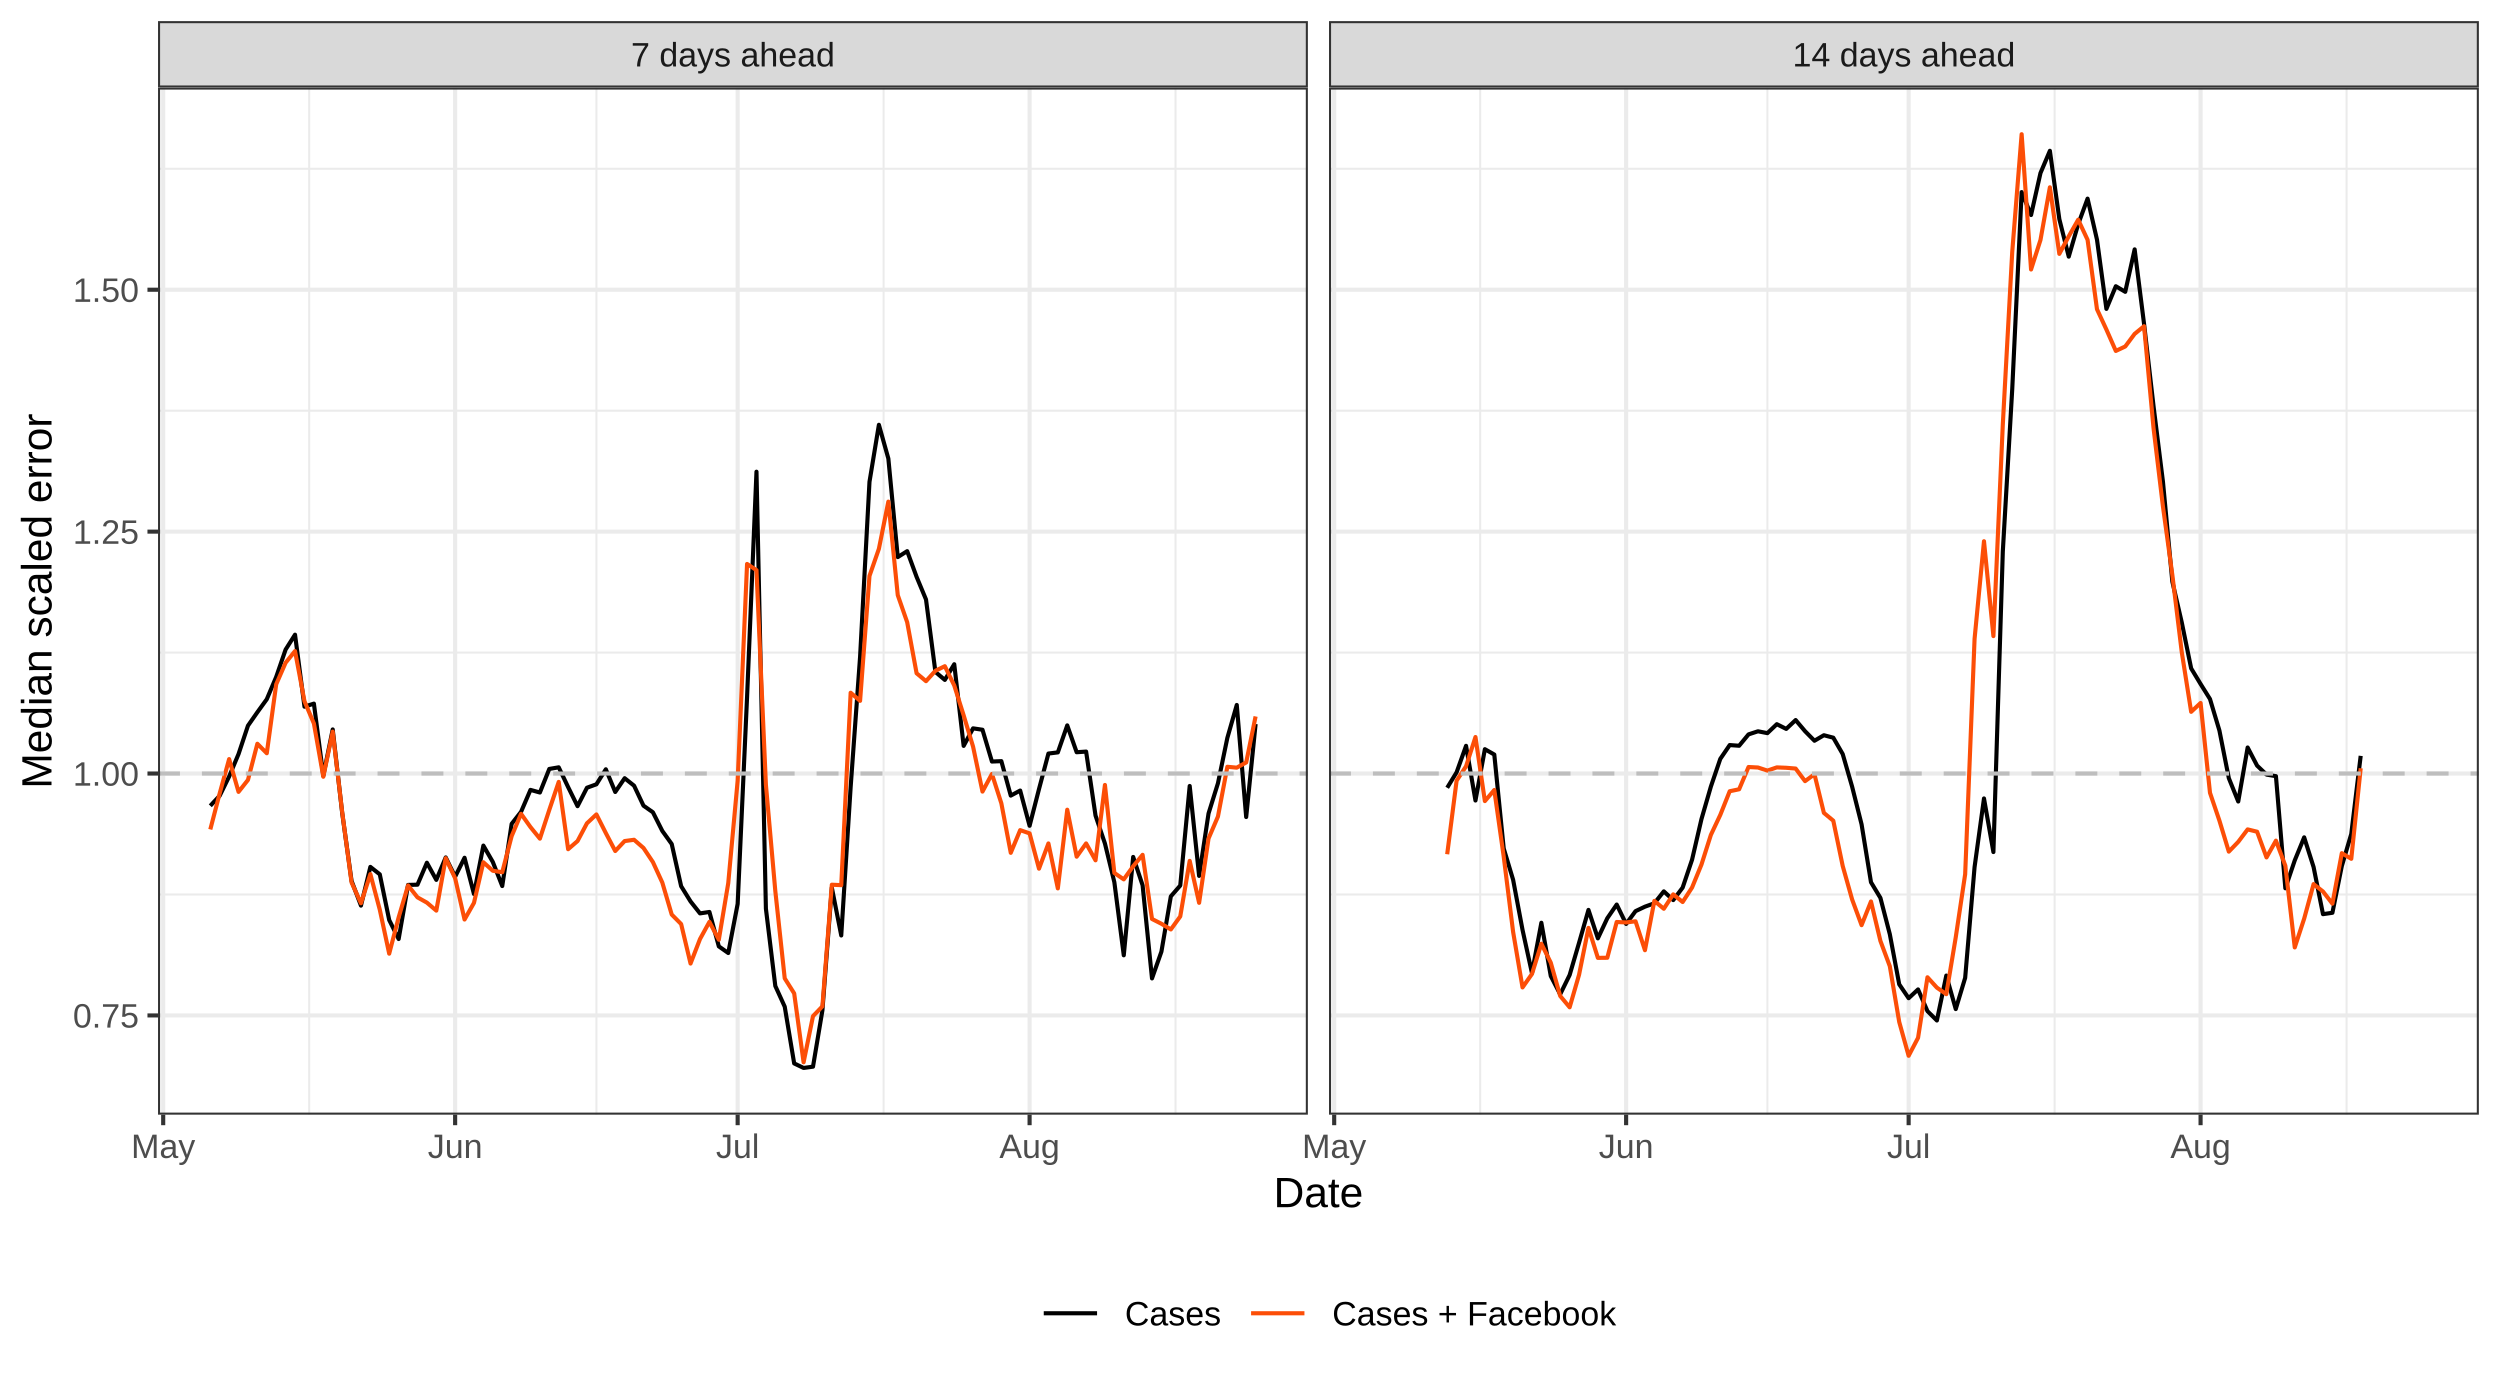
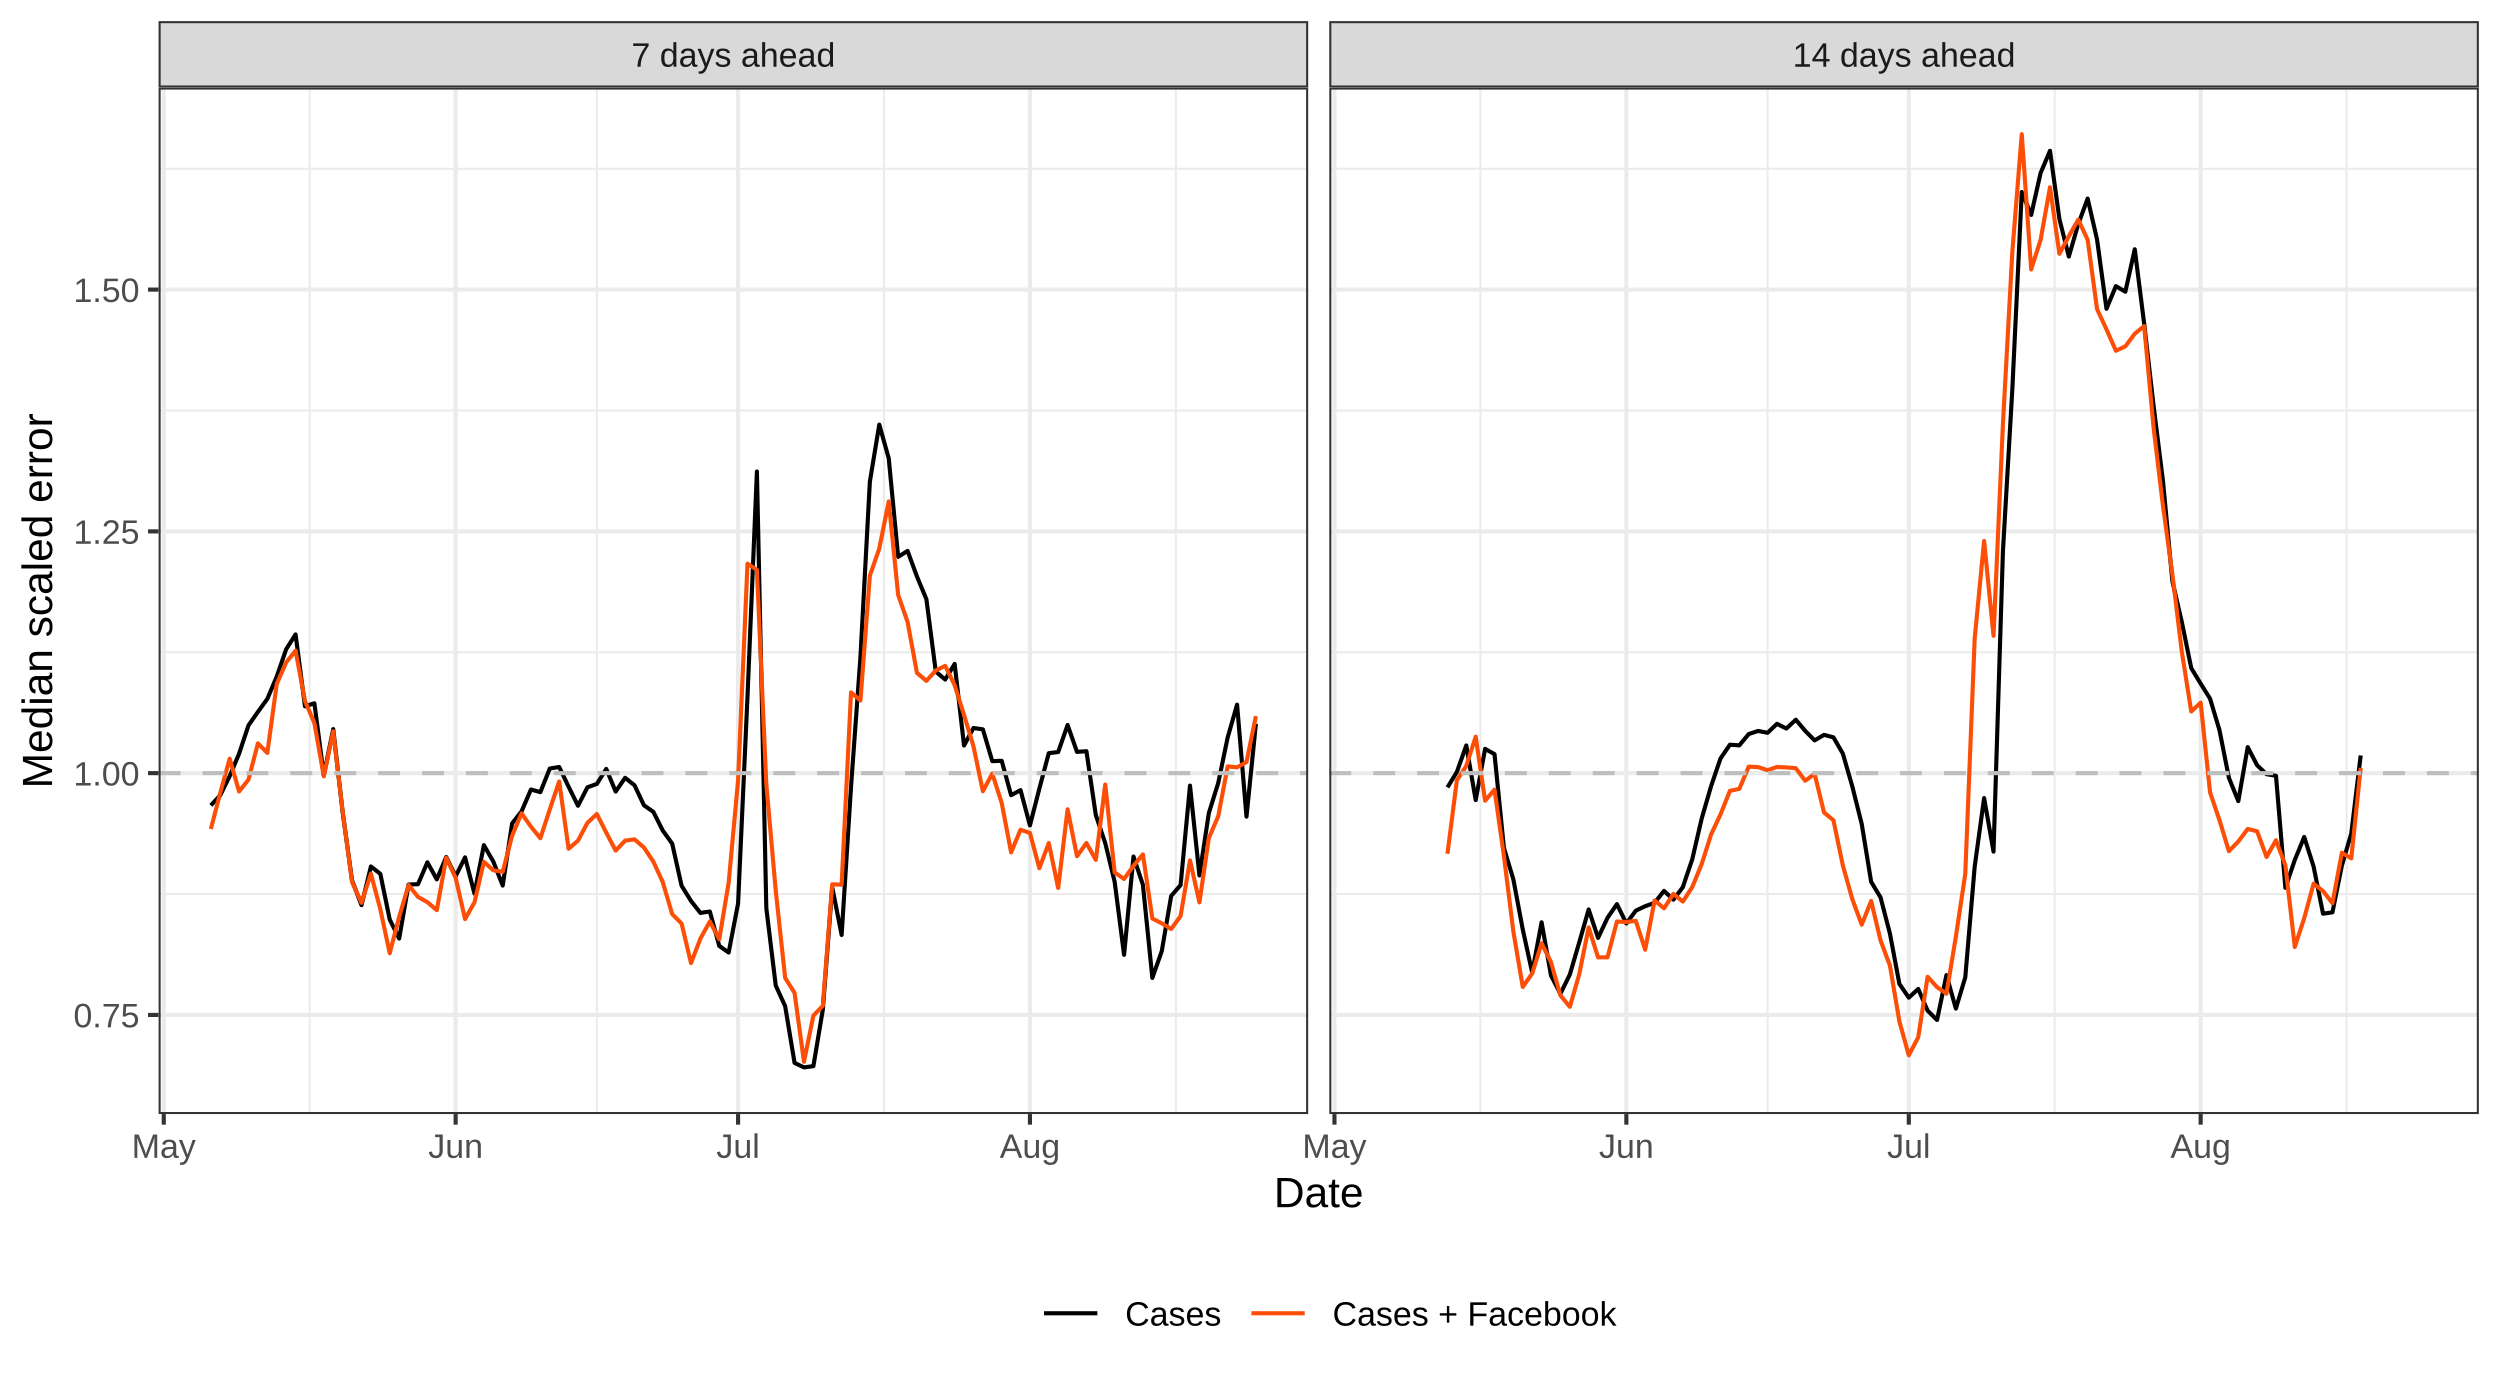
- <svg xmlns="http://www.w3.org/2000/svg" viewBox="0 0 648.00 360.00">
+ <svg xmlns="http://www.w3.org/2000/svg" class="svglite" width="648.00pt" height="360.00pt" viewBox="0 0 648.00 360.00">
  <defs>
    <style type="text/css">
-     line, polyline, polygon, path, rect, circle {
+     .svglite line, .svglite polyline, .svglite polygon, .svglite path, .svglite rect, .svglite circle {
      fill: none;
      stroke: #000000;
      stroke-linecap: round;
      stroke-linejoin: round;
      stroke-miterlimit: 10.00;
    }
+     .svglite text {
+       white-space: pre;
+     }
  </style>
  </defs>
  <rect width="100%" height="100%" style="stroke: none; fill: #FFFFFF;" />
-   <rect x="0.00" y="0.00" width="648.00" height="360.00" style="stroke-width: 1.07; stroke: #FFFFFF; fill: #FFFFFF;" />
  <defs>
-     <clipPath id="cpNDAuOTZ8MzM5LjAwfDI4OC45MnwyMi42OQ==">
-       <rect x="40.96" y="22.69" width="298.04" height="266.23" />
-     </clipPath>
-   </defs>
-   <rect x="40.96" y="22.69" width="298.04" height="266.23" style="stroke-width: 1.07; stroke: none; fill: #FFFFFF;" clip-path="url(#cpNDAuOTZ8MzM5LjAwfDI4OC45MnwyMi42OQ==)" />
-   <polyline points="40.96,231.85 339.00,231.85 " style="stroke-width: 0.53; stroke: #EBEBEB; stroke-linecap: butt;" clip-path="url(#cpNDAuOTZ8MzM5LjAwfDI4OC45MnwyMi42OQ==)" />
-   <polyline points="40.96,169.15 339.00,169.15 " style="stroke-width: 0.53; stroke: #EBEBEB; stroke-linecap: butt;" clip-path="url(#cpNDAuOTZ8MzM5LjAwfDI4OC45MnwyMi42OQ==)" />
-   <polyline points="40.96,106.45 339.00,106.45 " style="stroke-width: 0.53; stroke: #EBEBEB; stroke-linecap: butt;" clip-path="url(#cpNDAuOTZ8MzM5LjAwfDI4OC45MnwyMi42OQ==)" />
-   <polyline points="40.96,43.75 339.00,43.75 " style="stroke-width: 0.53; stroke: #EBEBEB; stroke-linecap: butt;" clip-path="url(#cpNDAuOTZ8MzM5LjAwfDI4OC45MnwyMi42OQ==)" />
-   <polyline points="80.14,288.92 80.14,22.69 " style="stroke-width: 0.53; stroke: #EBEBEB; stroke-linecap: butt;" clip-path="url(#cpNDAuOTZ8MzM5LjAwfDI4OC45MnwyMi42OQ==)" />
-   <polyline points="154.59,288.92 154.59,22.69 " style="stroke-width: 0.53; stroke: #EBEBEB; stroke-linecap: butt;" clip-path="url(#cpNDAuOTZ8MzM5LjAwfDI4OC45MnwyMi42OQ==)" />
-   <polyline points="229.03,288.92 229.03,22.69 " style="stroke-width: 0.53; stroke: #EBEBEB; stroke-linecap: butt;" clip-path="url(#cpNDAuOTZ8MzM5LjAwfDI4OC45MnwyMi42OQ==)" />
-   <polyline points="304.70,288.92 304.70,22.69 " style="stroke-width: 0.53; stroke: #EBEBEB; stroke-linecap: butt;" clip-path="url(#cpNDAuOTZ8MzM5LjAwfDI4OC45MnwyMi42OQ==)" />
-   <polyline points="40.96,263.20 339.00,263.20 " style="stroke-width: 1.07; stroke: #EBEBEB; stroke-linecap: butt;" clip-path="url(#cpNDAuOTZ8MzM5LjAwfDI4OC45MnwyMi42OQ==)" />
-   <polyline points="40.96,200.50 339.00,200.50 " style="stroke-width: 1.07; stroke: #EBEBEB; stroke-linecap: butt;" clip-path="url(#cpNDAuOTZ8MzM5LjAwfDI4OC45MnwyMi42OQ==)" />
-   <polyline points="40.96,137.80 339.00,137.80 " style="stroke-width: 1.07; stroke: #EBEBEB; stroke-linecap: butt;" clip-path="url(#cpNDAuOTZ8MzM5LjAwfDI4OC45MnwyMi42OQ==)" />
-   <polyline points="40.96,75.10 339.00,75.10 " style="stroke-width: 1.07; stroke: #EBEBEB; stroke-linecap: butt;" clip-path="url(#cpNDAuOTZ8MzM5LjAwfDI4OC45MnwyMi42OQ==)" />
-   <polyline points="42.30,288.92 42.30,22.69 " style="stroke-width: 1.07; stroke: #EBEBEB; stroke-linecap: butt;" clip-path="url(#cpNDAuOTZ8MzM5LjAwfDI4OC45MnwyMi42OQ==)" />
-   <polyline points="117.97,288.92 117.97,22.69 " style="stroke-width: 1.07; stroke: #EBEBEB; stroke-linecap: butt;" clip-path="url(#cpNDAuOTZ8MzM5LjAwfDI4OC45MnwyMi42OQ==)" />
-   <polyline points="191.20,288.92 191.20,22.69 " style="stroke-width: 1.07; stroke: #EBEBEB; stroke-linecap: butt;" clip-path="url(#cpNDAuOTZ8MzM5LjAwfDI4OC45MnwyMi42OQ==)" />
-   <polyline points="266.87,288.92 266.87,22.69 " style="stroke-width: 1.07; stroke: #EBEBEB; stroke-linecap: butt;" clip-path="url(#cpNDAuOTZ8MzM5LjAwfDI4OC45MnwyMi42OQ==)" />
-   <polyline points="54.51,208.86 56.95,206.24 59.39,201.27 61.83,195.44 64.27,188.10 66.71,184.61 69.15,181.24 71.59,175.46 74.03,168.37 76.47,164.51 78.92,183.17 81.36,182.38 83.80,201.05 86.24,189.07 88.68,210.59 91.12,228.31 93.56,234.73 96.00,224.70 98.44,226.63 100.88,238.47 103.33,243.39 105.77,229.37 108.21,229.31 110.65,223.62 113.09,228.06 115.53,222.25 117.97,227.24 120.41,222.33 122.85,231.73 125.29,219.18 127.73,223.41 130.18,229.66 132.62,213.54 135.06,210.42 137.50,204.74 139.94,205.42 142.38,199.31 144.82,198.89 147.26,204.02 149.70,208.96 152.14,204.18 154.59,203.29 157.03,199.40 159.47,205.28 161.91,201.71 164.35,203.65 166.79,208.83 169.23,210.54 171.67,215.38 174.11,218.77 176.55,229.70 178.99,233.65 181.44,236.75 183.88,236.38 186.32,245.30 188.76,247.02 191.20,234.29 193.64,180.67 196.08,122.27 198.52,235.52 200.96,255.57 203.40,260.93 205.85,275.64 208.29,276.81 210.73,276.48 213.17,261.88 215.61,230.07 218.05,242.47 220.49,203.97 222.93,170.32 225.37,124.89 227.81,110.11 230.26,118.86 232.70,144.40 235.14,142.86 237.58,149.52 240.02,155.39 242.46,174.17 244.90,176.23 247.34,172.17 249.78,193.33 252.22,188.79 254.66,189.15 257.11,197.39 259.55,197.29 261.99,206.22 264.43,204.91 266.87,214.04 269.31,204.52 271.75,195.32 274.19,195.02 276.63,188.02 279.07,194.98 281.52,194.81 283.96,211.39 286.40,218.64 288.84,228.68 291.28,247.61 293.72,222.12 296.16,229.46 298.60,253.60 301.04,246.66 303.48,232.34 305.92,229.53 308.37,203.73 310.81,227.03 313.25,210.86 315.69,203.03 318.13,191.26 320.57,182.73 323.01,211.77 325.45,187.67 " style="stroke-width: 1.07; stroke-linecap: butt;" clip-path="url(#cpNDAuOTZ8MzM5LjAwfDI4OC45MnwyMi42OQ==)" />
-   <polyline points="54.51,214.99 56.95,205.61 59.39,196.76 61.83,205.25 64.27,202.16 66.71,192.78 69.15,195.24 71.59,177.37 74.03,171.78 76.47,168.76 78.92,181.76 81.36,187.53 83.80,201.33 86.24,189.64 88.68,210.39 91.12,228.72 93.56,234.12 96.00,226.57 98.44,235.80 100.88,247.19 103.33,237.78 105.77,229.51 108.21,232.59 110.65,233.96 113.09,236.03 115.53,222.44 117.97,227.64 120.41,238.34 122.85,234.03 125.29,223.50 127.73,225.70 130.18,226.08 132.62,216.72 135.06,210.94 137.50,214.38 139.94,217.38 142.38,209.91 144.82,202.67 147.26,220.11 149.70,218.00 152.14,213.39 154.59,211.10 157.03,215.93 159.47,220.58 161.91,218.00 164.35,217.67 166.79,219.79 169.23,223.45 171.67,228.76 174.11,237.05 176.55,239.51 178.99,249.75 181.44,243.40 183.88,238.95 186.32,243.57 188.76,228.91 191.20,202.37 193.64,146.18 196.08,147.78 198.52,203.38 200.96,230.95 203.40,253.59 205.85,257.49 208.29,275.35 210.73,263.38 213.17,260.85 215.61,229.32 218.05,229.43 220.49,179.56 222.93,181.66 225.37,149.28 227.81,142.25 230.26,130.02 232.70,154.26 235.14,161.28 237.58,174.51 240.02,176.56 242.46,173.86 244.90,172.68 247.34,177.67 249.78,185.42 252.22,193.53 254.66,205.18 257.11,200.61 259.55,208.23 261.99,221.05 264.43,215.17 266.87,216.01 269.31,225.16 271.75,218.62 274.19,230.27 276.63,209.88 279.07,222.05 281.52,218.62 283.96,222.99 286.40,203.46 288.84,226.27 291.28,227.93 293.72,224.53 296.16,221.57 298.60,238.20 301.04,239.44 303.48,240.91 305.92,237.54 308.37,223.14 310.81,234.01 313.25,217.34 315.69,211.65 318.13,198.75 320.57,198.98 323.01,197.63 325.45,185.70 " style="stroke-width: 1.07; stroke: #FC4E07; stroke-linecap: butt;" clip-path="url(#cpNDAuOTZ8MzM5LjAwfDI4OC45MnwyMi42OQ==)" />
-   <line x1="40.96" y1="200.50" x2="339.00" y2="200.50" style="stroke-width: 1.07; stroke: #BEBEBE; stroke-dasharray: 5.69,5.69; stroke-linecap: butt;" clip-path="url(#cpNDAuOTZ8MzM5LjAwfDI4OC45MnwyMi42OQ==)" />
-   <rect x="40.96" y="22.69" width="298.04" height="266.23" style="stroke-width: 1.07; stroke: #333333;" clip-path="url(#cpNDAuOTZ8MzM5LjAwfDI4OC45MnwyMi42OQ==)" />
-   <defs>
-     <clipPath id="cpMC4wMHw2NDguMDB8MzYwLjAwfDAuMDA=">
+     <clipPath id="cpMC4wMHw2NDguMDB8MC4wMHwzNjAuMDA=">
      <rect x="0.00" y="0.00" width="648.00" height="360.00" />
    </clipPath>
  </defs>
+   <g clip-path="url(#cpMC4wMHw2NDguMDB8MC4wMHwzNjAuMDA=)">
+     <rect x="0.00" y="0.00" width="648.00" height="360.00" style="stroke-width: 1.07; stroke: #FFFFFF; fill: #FFFFFF;" />
+   </g>
  <defs>
-     <clipPath id="cpMzQ0LjQ4fDY0Mi41MnwyODguOTJ8MjIuNjk=">
-       <rect x="344.48" y="22.69" width="298.04" height="266.23" />
+     <clipPath id="cpNDEuMTF8MzM5LjA3fDIyLjY5fDI4OC43Nw==">
+       <rect x="41.11" y="22.69" width="297.97" height="266.08" />
    </clipPath>
  </defs>
-   <rect x="344.48" y="22.69" width="298.04" height="266.23" style="stroke-width: 1.07; stroke: none; fill: #FFFFFF;" clip-path="url(#cpMzQ0LjQ4fDY0Mi41MnwyODguOTJ8MjIuNjk=)" />
-   <polyline points="344.48,231.85 642.52,231.85 " style="stroke-width: 0.53; stroke: #EBEBEB; stroke-linecap: butt;" clip-path="url(#cpMzQ0LjQ4fDY0Mi41MnwyODguOTJ8MjIuNjk=)" />
-   <polyline points="344.48,169.15 642.52,169.15 " style="stroke-width: 0.53; stroke: #EBEBEB; stroke-linecap: butt;" clip-path="url(#cpMzQ0LjQ4fDY0Mi41MnwyODguOTJ8MjIuNjk=)" />
-   <polyline points="344.48,106.45 642.52,106.45 " style="stroke-width: 0.53; stroke: #EBEBEB; stroke-linecap: butt;" clip-path="url(#cpMzQ0LjQ4fDY0Mi41MnwyODguOTJ8MjIuNjk=)" />
-   <polyline points="344.48,43.75 642.52,43.75 " style="stroke-width: 0.53; stroke: #EBEBEB; stroke-linecap: butt;" clip-path="url(#cpMzQ0LjQ4fDY0Mi41MnwyODguOTJ8MjIuNjk=)" />
-   <polyline points="383.66,288.92 383.66,22.69 " style="stroke-width: 0.53; stroke: #EBEBEB; stroke-linecap: butt;" clip-path="url(#cpMzQ0LjQ4fDY0Mi41MnwyODguOTJ8MjIuNjk=)" />
-   <polyline points="458.11,288.92 458.11,22.69 " style="stroke-width: 0.53; stroke: #EBEBEB; stroke-linecap: butt;" clip-path="url(#cpMzQ0LjQ4fDY0Mi41MnwyODguOTJ8MjIuNjk=)" />
-   <polyline points="532.56,288.92 532.56,22.69 " style="stroke-width: 0.53; stroke: #EBEBEB; stroke-linecap: butt;" clip-path="url(#cpMzQ0LjQ4fDY0Mi41MnwyODguOTJ8MjIuNjk=)" />
-   <polyline points="608.23,288.92 608.23,22.69 " style="stroke-width: 0.53; stroke: #EBEBEB; stroke-linecap: butt;" clip-path="url(#cpMzQ0LjQ4fDY0Mi41MnwyODguOTJ8MjIuNjk=)" />
-   <polyline points="344.48,263.20 642.52,263.20 " style="stroke-width: 1.07; stroke: #EBEBEB; stroke-linecap: butt;" clip-path="url(#cpMzQ0LjQ4fDY0Mi41MnwyODguOTJ8MjIuNjk=)" />
-   <polyline points="344.48,200.50 642.52,200.50 " style="stroke-width: 1.07; stroke: #EBEBEB; stroke-linecap: butt;" clip-path="url(#cpMzQ0LjQ4fDY0Mi41MnwyODguOTJ8MjIuNjk=)" />
-   <polyline points="344.48,137.80 642.52,137.80 " style="stroke-width: 1.07; stroke: #EBEBEB; stroke-linecap: butt;" clip-path="url(#cpMzQ0LjQ4fDY0Mi41MnwyODguOTJ8MjIuNjk=)" />
-   <polyline points="344.48,75.10 642.52,75.10 " style="stroke-width: 1.07; stroke: #EBEBEB; stroke-linecap: butt;" clip-path="url(#cpMzQ0LjQ4fDY0Mi41MnwyODguOTJ8MjIuNjk=)" />
-   <polyline points="345.82,288.92 345.82,22.69 " style="stroke-width: 1.07; stroke: #EBEBEB; stroke-linecap: butt;" clip-path="url(#cpMzQ0LjQ4fDY0Mi41MnwyODguOTJ8MjIuNjk=)" />
-   <polyline points="421.49,288.92 421.49,22.69 " style="stroke-width: 1.07; stroke: #EBEBEB; stroke-linecap: butt;" clip-path="url(#cpMzQ0LjQ4fDY0Mi41MnwyODguOTJ8MjIuNjk=)" />
-   <polyline points="494.72,288.92 494.72,22.69 " style="stroke-width: 1.07; stroke: #EBEBEB; stroke-linecap: butt;" clip-path="url(#cpMzQ0LjQ4fDY0Mi41MnwyODguOTJ8MjIuNjk=)" />
-   <polyline points="570.39,288.92 570.39,22.69 " style="stroke-width: 1.07; stroke: #EBEBEB; stroke-linecap: butt;" clip-path="url(#cpMzQ0LjQ4fDY0Mi41MnwyODguOTJ8MjIuNjk=)" />
-   <polyline points="375.11,204.19 377.55,200.19 380.00,193.32 382.44,207.49 384.88,194.19 387.32,195.58 389.76,219.92 392.20,228.04 394.64,241.03 397.08,252.21 399.52,239.18 401.96,252.99 404.40,257.72 406.85,252.72 409.29,244.38 411.73,235.85 414.17,243.22 416.61,238.01 419.05,234.46 421.49,239.48 423.93,236.17 426.37,235.01 428.81,234.13 431.26,231.04 433.70,233.30 436.14,230.07 438.58,222.84 441.02,212.31 443.46,203.88 445.90,196.70 448.34,193.12 450.78,193.30 453.22,190.35 455.67,189.55 458.11,190.03 460.55,187.71 462.99,188.93 465.43,186.64 467.87,189.53 470.31,192.00 472.75,190.57 475.19,191.21 477.63,195.45 480.07,203.91 482.52,213.67 484.96,228.68 487.40,232.73 489.84,242.15 492.28,255.14 494.72,258.73 497.16,256.46 499.60,262.09 502.04,264.51 504.48,252.87 506.93,261.55 509.37,253.46 511.81,224.74 514.25,206.96 516.69,220.85 519.13,142.92 521.57,100.87 524.01,49.79 526.45,55.73 528.89,44.86 531.33,39.09 533.78,56.80 536.22,66.52 538.66,58.12 541.10,51.49 543.54,62.13 545.98,80.06 548.42,74.19 550.86,75.64 553.30,64.64 555.74,83.96 558.19,105.23 560.63,124.81 563.07,150.76 565.51,161.32 567.95,173.25 570.39,177.29 572.83,181.19 575.27,189.35 577.71,201.70 580.15,207.75 582.59,193.75 585.04,198.45 587.48,200.78 589.92,201.18 592.36,230.24 594.80,223.01 597.24,217.04 599.68,224.74 602.12,236.95 604.56,236.59 607.00,224.48 609.45,216.15 611.89,195.92 " style="stroke-width: 1.07; stroke-linecap: butt;" clip-path="url(#cpMzQ0LjQ4fDY0Mi41MnwyODguOTJ8MjIuNjk=)" />
-   <polyline points="375.11,221.42 377.55,202.36 380.00,198.62 382.44,191.04 384.88,207.64 387.32,204.77 389.76,222.02 392.20,241.56 394.64,255.94 397.08,252.46 399.52,244.61 401.96,249.53 404.40,258.15 406.85,261.09 409.29,252.66 411.73,240.51 414.17,248.28 416.61,248.25 419.05,238.98 421.49,239.10 423.93,238.80 426.37,246.29 428.81,233.51 431.26,235.55 433.70,231.82 436.14,233.80 438.58,230.05 441.02,224.09 443.46,216.40 445.90,211.22 448.34,205.09 450.78,204.58 453.22,198.81 455.67,198.94 458.11,199.74 460.55,198.91 462.99,199.01 465.43,199.21 467.87,202.47 470.31,200.69 472.75,210.70 475.19,212.73 477.63,224.46 480.07,233.14 482.52,239.80 484.96,233.66 487.40,243.88 489.84,250.45 492.28,264.90 494.72,273.66 497.16,269.00 499.60,253.31 502.04,255.99 504.48,257.69 506.93,242.94 509.37,226.60 511.81,165.58 514.25,140.29 516.69,164.87 519.13,109.97 521.57,65.30 524.01,34.79 526.45,69.85 528.89,62.20 531.33,48.55 533.78,65.80 536.22,61.26 538.66,56.95 541.10,62.16 543.54,80.16 545.98,85.42 548.42,90.96 550.86,89.81 553.30,86.54 555.74,84.55 558.19,110.91 560.63,131.25 563.07,149.03 565.51,169.01 567.95,184.50 570.39,182.22 572.83,205.50 575.27,212.70 577.71,220.74 580.15,218.21 582.59,214.98 585.04,215.58 587.48,222.24 589.92,217.90 592.36,224.39 594.80,245.57 597.24,238.11 599.68,229.16 602.12,231.08 604.56,234.23 607.00,221.14 609.45,222.60 611.89,199.13 " style="stroke-width: 1.07; stroke: #FC4E07; stroke-linecap: butt;" clip-path="url(#cpMzQ0LjQ4fDY0Mi41MnwyODguOTJ8MjIuNjk=)" />
-   <line x1="344.48" y1="200.50" x2="642.52" y2="200.50" style="stroke-width: 1.07; stroke: #BEBEBE; stroke-dasharray: 5.69,5.69; stroke-linecap: butt;" clip-path="url(#cpMzQ0LjQ4fDY0Mi41MnwyODguOTJ8MjIuNjk=)" />
-   <rect x="344.48" y="22.69" width="298.04" height="266.23" style="stroke-width: 1.07; stroke: #333333;" clip-path="url(#cpMzQ0LjQ4fDY0Mi41MnwyODguOTJ8MjIuNjk=)" />
+   <g clip-path="url(#cpNDEuMTF8MzM5LjA3fDIyLjY5fDI4OC43Nw==)">
+     <rect x="41.11" y="22.69" width="297.97" height="266.08" style="stroke-width: 1.07; stroke: none; fill: #FFFFFF;" />
+     <polyline points="41.11,231.74 339.07,231.74 " style="stroke-width: 0.53; stroke: #EBEBEB; stroke-linecap: butt;" />
+     <polyline points="41.11,169.07 339.07,169.07 " style="stroke-width: 0.53; stroke: #EBEBEB; stroke-linecap: butt;" />
+     <polyline points="41.11,106.40 339.07,106.40 " style="stroke-width: 0.53; stroke: #EBEBEB; stroke-linecap: butt;" />
+     <polyline points="41.11,43.74 339.07,43.74 " style="stroke-width: 0.53; stroke: #EBEBEB; stroke-linecap: butt;" />
+     <polyline points="80.27,288.77 80.27,22.69 " style="stroke-width: 0.53; stroke: #EBEBEB; stroke-linecap: butt;" />
+     <polyline points="154.70,288.77 154.70,22.69 " style="stroke-width: 0.53; stroke: #EBEBEB; stroke-linecap: butt;" />
+     <polyline points="229.14,288.77 229.14,22.69 " style="stroke-width: 0.53; stroke: #EBEBEB; stroke-linecap: butt;" />
+     <polyline points="304.79,288.77 304.79,22.69 " style="stroke-width: 0.53; stroke: #EBEBEB; stroke-linecap: butt;" />
+     <polyline points="41.11,263.07 339.07,263.07 " style="stroke-width: 1.07; stroke: #EBEBEB; stroke-linecap: butt;" />
+     <polyline points="41.11,200.40 339.07,200.40 " style="stroke-width: 1.07; stroke: #EBEBEB; stroke-linecap: butt;" />
+     <polyline points="41.11,137.74 339.07,137.74 " style="stroke-width: 1.07; stroke: #EBEBEB; stroke-linecap: butt;" />
+     <polyline points="41.11,75.07 339.07,75.07 " style="stroke-width: 1.07; stroke: #EBEBEB; stroke-linecap: butt;" />
+     <polyline points="42.45,288.77 42.45,22.69 " style="stroke-width: 1.07; stroke: #EBEBEB; stroke-linecap: butt;" />
+     <polyline points="118.10,288.77 118.10,22.69 " style="stroke-width: 1.07; stroke: #EBEBEB; stroke-linecap: butt;" />
+     <polyline points="191.31,288.77 191.31,22.69 " style="stroke-width: 1.07; stroke: #EBEBEB; stroke-linecap: butt;" />
+     <polyline points="266.96,288.77 266.96,22.69 " style="stroke-width: 1.07; stroke: #EBEBEB; stroke-linecap: butt;" />
+     <polyline points="54.65,208.75 57.09,206.14 59.53,201.18 61.97,195.35 64.41,188.01 66.85,184.52 69.29,181.15 71.73,175.37 74.17,168.29 76.61,164.44 79.05,183.08 81.49,182.29 83.93,200.95 86.37,188.98 88.81,210.48 91.25,228.20 93.70,234.62 96.14,224.59 98.58,226.51 101.02,238.35 103.46,243.27 105.90,229.26 108.34,229.19 110.78,223.51 113.22,227.94 115.66,222.14 118.10,227.13 120.54,222.22 122.98,231.61 125.42,219.07 127.86,223.30 130.30,229.54 132.74,213.43 135.18,210.32 137.62,204.64 140.06,205.32 142.50,199.21 144.94,198.80 147.38,203.92 149.82,208.85 152.26,204.08 154.70,203.19 157.14,199.31 159.58,205.18 162.03,201.61 164.47,203.55 166.91,208.73 169.35,210.44 171.79,215.28 174.23,218.67 176.67,229.59 179.11,233.53 181.55,236.63 183.99,236.26 186.43,245.18 188.87,246.90 191.31,234.18 193.75,180.59 196.19,122.22 198.63,235.40 201.07,255.44 203.51,260.80 205.95,275.50 208.39,276.67 210.83,276.34 213.27,261.75 215.71,229.96 218.15,242.34 220.59,203.87 223.03,170.24 225.47,124.84 227.91,110.06 230.36,118.80 232.80,144.33 235.24,142.80 237.68,149.45 240.12,155.31 242.56,174.09 245.00,176.14 247.44,172.09 249.88,193.24 252.32,188.70 254.76,189.05 257.20,197.29 259.64,197.20 262.08,206.12 264.52,204.80 266.96,213.94 269.40,204.42 271.84,195.23 274.28,194.92 276.72,187.92 279.16,194.89 281.60,194.71 284.04,211.29 286.48,218.54 288.92,228.57 291.36,247.49 293.80,222.01 296.24,229.34 298.69,253.47 301.13,246.54 303.57,232.22 306.01,229.41 308.45,203.63 310.89,226.92 313.33,210.75 315.77,202.93 318.21,191.16 320.65,182.64 323.09,211.67 325.53,187.58 " style="stroke-width: 1.07; stroke-linecap: butt;" />
+     <polyline points="54.65,214.88 57.09,205.51 59.53,196.66 61.97,205.15 64.41,202.07 66.85,192.68 69.29,195.15 71.73,177.29 74.17,171.70 76.61,168.67 79.05,181.68 81.49,187.43 83.93,201.23 86.37,189.55 88.81,210.29 91.25,228.61 93.70,234.01 96.14,226.46 98.58,235.68 101.02,247.07 103.46,237.67 105.90,229.40 108.34,232.48 110.78,233.85 113.22,235.91 115.66,222.33 118.10,227.52 120.54,238.22 122.98,233.91 125.42,223.39 127.86,225.59 130.30,225.97 132.74,216.61 135.18,210.83 137.62,214.27 140.06,217.27 142.50,209.81 144.94,202.57 147.38,220.00 149.82,217.89 152.26,213.28 154.70,210.99 157.14,215.82 159.58,220.47 162.03,217.89 164.47,217.56 166.91,219.68 169.35,223.34 171.79,228.65 174.23,236.93 176.67,239.39 179.11,249.63 181.55,243.28 183.99,238.84 186.43,243.45 188.87,228.80 191.31,202.27 193.75,146.11 196.19,147.71 198.63,203.28 201.07,230.83 203.51,253.46 205.95,257.36 208.39,275.22 210.83,263.25 213.27,260.72 215.71,229.21 218.15,229.31 220.59,179.47 223.03,181.57 225.47,149.21 227.91,142.18 230.36,129.97 232.80,154.19 235.24,161.20 237.68,174.43 240.12,176.48 242.56,173.78 245.00,172.59 247.44,177.58 249.88,185.33 252.32,193.43 254.76,205.08 257.20,200.52 259.64,208.12 262.08,220.94 264.52,215.07 266.96,215.90 269.40,225.05 271.84,218.51 274.28,230.16 276.72,209.78 279.16,221.94 281.60,218.51 284.04,222.88 286.48,203.36 288.92,226.15 291.36,227.82 293.80,224.42 296.24,221.46 298.69,238.08 301.13,239.32 303.57,240.79 306.01,237.42 308.45,223.03 310.89,233.90 313.33,217.23 315.77,211.55 318.21,198.65 320.65,198.89 323.09,197.53 325.53,185.61 " style="stroke-width: 1.07; stroke: #FC4E07; stroke-linecap: butt;" />
+     <line x1="41.11" y1="200.40" x2="339.07" y2="200.40" style="stroke-width: 1.07; stroke: #BEBEBE; stroke-dasharray: 5.69,5.69; stroke-linecap: butt;" />
+     <rect x="41.11" y="22.69" width="297.97" height="266.08" style="stroke-width: 1.07; stroke: #333333;" />
+   </g>
+   <g clip-path="url(#cpMC4wMHw2NDguMDB8MC4wMHwzNjAuMDA=)">
+ </g>
  <defs>
-     <clipPath id="cpMC4wMHw2NDguMDB8MzYwLjAwfDAuMDA=">
-       <rect x="0.00" y="0.00" width="648.00" height="360.00" />
+     <clipPath id="cpMzQ0LjU1fDY0Mi41MnwyMi42OXwyODguNzc=">
+       <rect x="344.55" y="22.69" width="297.97" height="266.08" />
    </clipPath>
  </defs>
+   <g clip-path="url(#cpMzQ0LjU1fDY0Mi41MnwyMi42OXwyODguNzc=)">
+     <rect x="344.55" y="22.69" width="297.97" height="266.08" style="stroke-width: 1.07; stroke: none; fill: #FFFFFF;" />
+     <polyline points="344.55,231.74 642.52,231.74 " style="stroke-width: 0.53; stroke: #EBEBEB; stroke-linecap: butt;" />
+     <polyline points="344.55,169.07 642.52,169.07 " style="stroke-width: 0.53; stroke: #EBEBEB; stroke-linecap: butt;" />
+     <polyline points="344.55,106.40 642.52,106.40 " style="stroke-width: 0.53; stroke: #EBEBEB; stroke-linecap: butt;" />
+     <polyline points="344.55,43.74 642.52,43.74 " style="stroke-width: 0.53; stroke: #EBEBEB; stroke-linecap: butt;" />
+     <polyline points="383.72,288.77 383.72,22.69 " style="stroke-width: 0.53; stroke: #EBEBEB; stroke-linecap: butt;" />
+     <polyline points="458.15,288.77 458.15,22.69 " style="stroke-width: 0.53; stroke: #EBEBEB; stroke-linecap: butt;" />
+     <polyline points="532.58,288.77 532.58,22.69 " style="stroke-width: 0.53; stroke: #EBEBEB; stroke-linecap: butt;" />
+     <polyline points="608.23,288.77 608.23,22.69 " style="stroke-width: 0.53; stroke: #EBEBEB; stroke-linecap: butt;" />
+     <polyline points="344.55,263.07 642.52,263.07 " style="stroke-width: 1.07; stroke: #EBEBEB; stroke-linecap: butt;" />
+     <polyline points="344.55,200.40 642.52,200.40 " style="stroke-width: 1.07; stroke: #EBEBEB; stroke-linecap: butt;" />
+     <polyline points="344.55,137.74 642.52,137.74 " style="stroke-width: 1.07; stroke: #EBEBEB; stroke-linecap: butt;" />
+     <polyline points="344.55,75.07 642.52,75.07 " style="stroke-width: 1.07; stroke: #EBEBEB; stroke-linecap: butt;" />
+     <polyline points="345.89,288.77 345.89,22.69 " style="stroke-width: 1.07; stroke: #EBEBEB; stroke-linecap: butt;" />
+     <polyline points="421.55,288.77 421.55,22.69 " style="stroke-width: 1.07; stroke: #EBEBEB; stroke-linecap: butt;" />
+     <polyline points="494.76,288.77 494.76,22.69 " style="stroke-width: 1.07; stroke: #EBEBEB; stroke-linecap: butt;" />
+     <polyline points="570.41,288.77 570.41,22.69 " style="stroke-width: 1.07; stroke: #EBEBEB; stroke-linecap: butt;" />
+     <polyline points="375.18,204.09 377.62,200.09 380.06,193.22 382.50,207.39 384.94,194.10 387.38,195.48 389.82,219.81 392.26,227.93 394.70,240.91 397.14,252.09 399.58,239.06 402.02,252.86 404.46,257.59 406.90,252.59 409.34,244.26 411.78,235.73 414.22,243.10 416.67,237.89 419.11,234.35 421.55,239.36 423.99,236.05 426.43,234.89 428.87,234.01 431.31,230.92 433.75,233.18 436.19,229.95 438.63,222.73 441.07,212.20 443.51,203.78 445.95,196.60 448.39,193.03 450.83,193.20 453.27,190.26 455.71,189.46 458.15,189.94 460.59,187.62 463.03,188.84 465.47,186.55 467.91,189.44 470.35,191.91 472.79,190.47 475.23,191.12 477.67,195.35 480.11,203.81 482.56,213.57 485.00,228.56 487.44,232.61 489.88,242.03 492.32,255.02 494.76,258.59 497.20,256.33 499.64,261.96 502.08,264.38 504.52,252.75 506.96,261.42 509.40,253.33 511.84,224.63 514.28,206.86 516.72,220.74 519.16,142.86 521.60,100.83 524.04,49.77 526.48,55.71 528.92,44.85 531.36,39.08 533.80,56.78 536.24,66.50 538.68,58.10 541.12,51.47 543.56,62.11 546.00,80.03 548.44,74.16 550.89,75.61 553.33,64.61 555.77,83.93 558.21,105.18 560.65,124.75 563.09,150.69 565.53,161.24 567.97,173.17 570.41,177.20 572.85,181.10 575.29,189.26 577.73,201.60 580.17,207.65 582.61,193.65 585.05,198.35 587.49,200.68 589.93,201.08 592.37,230.12 594.81,222.90 597.25,216.94 599.69,224.63 602.13,236.83 604.57,236.47 607.01,224.37 609.45,216.04 611.89,195.82 " style="stroke-width: 1.07; stroke-linecap: butt;" />
+     <polyline points="375.18,221.31 377.62,202.26 380.06,198.52 382.50,190.95 384.94,207.54 387.38,204.67 389.82,221.91 392.26,241.44 394.70,255.81 397.14,252.33 399.58,244.49 402.02,249.40 404.46,258.02 406.90,260.96 409.34,252.53 411.78,240.39 414.22,248.16 416.67,248.13 419.11,238.86 421.55,238.98 423.99,238.68 426.43,246.17 428.87,233.39 431.31,235.43 433.75,231.71 436.19,233.68 438.63,229.94 441.07,223.98 443.51,216.30 445.95,211.11 448.39,204.99 450.83,204.48 453.27,198.71 455.71,198.84 458.15,199.64 460.59,198.81 463.03,198.91 465.47,199.12 467.91,202.37 470.35,200.59 472.79,210.60 475.23,212.62 477.67,224.35 480.11,233.02 482.56,239.68 485.00,233.54 487.44,243.76 489.88,250.33 492.32,264.76 494.76,273.52 497.20,268.86 499.64,253.18 502.08,255.86 504.52,257.56 506.96,242.82 509.40,226.49 511.84,165.50 514.28,140.22 516.72,164.79 519.16,109.92 521.60,65.28 524.04,34.78 526.48,69.83 528.92,62.18 531.36,48.54 533.80,65.78 536.24,61.24 538.68,56.93 541.12,62.13 543.56,80.12 546.00,85.38 548.44,90.92 550.89,89.77 553.33,86.50 555.77,84.52 558.21,110.86 560.65,131.20 563.09,148.96 565.53,168.93 567.97,184.41 570.41,182.13 572.85,205.40 575.29,212.59 577.73,220.63 580.17,218.11 582.61,214.87 585.05,215.47 587.49,222.13 589.93,217.79 592.37,224.28 594.81,245.45 597.25,237.99 599.69,229.05 602.13,230.96 604.57,234.11 607.01,221.03 609.45,222.49 611.89,199.03 " style="stroke-width: 1.07; stroke: #FC4E07; stroke-linecap: butt;" />
+     <line x1="344.55" y1="200.40" x2="642.52" y2="200.40" style="stroke-width: 1.07; stroke: #BEBEBE; stroke-dasharray: 5.69,5.69; stroke-linecap: butt;" />
+     <rect x="344.55" y="22.69" width="297.97" height="266.08" style="stroke-width: 1.07; stroke: #333333;" />
+   </g>
+   <g clip-path="url(#cpMC4wMHw2NDguMDB8MC4wMHwzNjAuMDA=)">
+ </g>
  <defs>
-     <clipPath id="cpNDAuOTZ8MzM5LjAwfDIyLjY5fDUuNDg=">
-       <rect x="40.96" y="5.48" width="298.04" height="17.21" />
+     <clipPath id="cpNDEuMTF8MzM5LjA3fDUuNDh8MjIuNjk=">
+       <rect x="41.11" y="5.48" width="297.97" height="17.21" />
    </clipPath>
  </defs>
-   <rect x="40.96" y="5.48" width="298.04" height="17.21" style="stroke-width: 1.07; stroke: #333333; fill: #D9D9D9;" clip-path="url(#cpNDAuOTZ8MzM5LjAwfDIyLjY5fDUuNDg=)" />
-   <g clip-path="url(#cpNDAuOTZ8MzM5LjAwfDIyLjY5fDUuNDg=)">
-     <text x="163.56" y="17.23" style="font-size: 8.80px; fill: #1A1A1A; font-family: Arial;" textLength="52.84px" lengthAdjust="spacingAndGlyphs">7 days ahead</text>
+   <g clip-path="url(#cpNDEuMTF8MzM5LjA3fDUuNDh8MjIuNjk=)">
+     <rect x="41.11" y="5.48" width="297.97" height="17.21" style="stroke-width: 1.07; stroke: #333333; fill: #D9D9D9;" />
+     <text x="190.09" y="17.29" text-anchor="middle" style="font-size: 8.80px;fill: #1A1A1A; font-family: &quot;Arial&quot;;" textLength="59.31px" lengthAdjust="spacingAndGlyphs">7 days ahead</text>
  </g>
+   <g clip-path="url(#cpMC4wMHw2NDguMDB8MC4wMHwzNjAuMDA=)">
+ </g>
  <defs>
-     <clipPath id="cpMC4wMHw2NDguMDB8MzYwLjAwfDAuMDA=">
-       <rect x="0.00" y="0.00" width="648.00" height="360.00" />
+     <clipPath id="cpMzQ0LjU1fDY0Mi41Mnw1LjQ4fDIyLjY5">
+       <rect x="344.55" y="5.48" width="297.97" height="17.21" />
    </clipPath>
  </defs>
-   <defs>
-     <clipPath id="cpMzQ0LjQ4fDY0Mi41MnwyMi42OXw1LjQ4">
-       <rect x="344.48" y="5.48" width="298.04" height="17.21" />
-     </clipPath>
-   </defs>
-   <rect x="344.48" y="5.48" width="298.04" height="17.21" style="stroke-width: 1.07; stroke: #333333; fill: #D9D9D9;" clip-path="url(#cpMzQ0LjQ4fDY0Mi41MnwyMi42OXw1LjQ4)" />
-   <g clip-path="url(#cpMzQ0LjQ4fDY0Mi41MnwyMi42OXw1LjQ4)">
-     <text x="464.63" y="17.23" style="font-size: 8.80px; fill: #1A1A1A; font-family: Arial;" textLength="57.74px" lengthAdjust="spacingAndGlyphs">14 days ahead</text>
+   <g clip-path="url(#cpMzQ0LjU1fDY0Mi41Mnw1LjQ4fDIyLjY5)">
+     <rect x="344.55" y="5.48" width="297.97" height="17.21" style="stroke-width: 1.07; stroke: #333333; fill: #D9D9D9;" />
+     <text x="493.54" y="17.29" text-anchor="middle" style="font-size: 8.80px;fill: #1A1A1A; font-family: &quot;Arial&quot;;" textLength="64.91px" lengthAdjust="spacingAndGlyphs">14 days ahead</text>
  </g>
-   <defs>
-     <clipPath id="cpMC4wMHw2NDguMDB8MzYwLjAwfDAuMDA=">
-       <rect x="0.00" y="0.00" width="648.00" height="360.00" />
-     </clipPath>
-   </defs>
-   <polyline points="42.30,291.66 42.30,288.92 " style="stroke-width: 1.07; stroke: #333333; stroke-linecap: butt;" clip-path="url(#cpMC4wMHw2NDguMDB8MzYwLjAwfDAuMDA=)" />
-   <polyline points="117.97,291.66 117.97,288.92 " style="stroke-width: 1.07; stroke: #333333; stroke-linecap: butt;" clip-path="url(#cpMC4wMHw2NDguMDB8MzYwLjAwfDAuMDA=)" />
-   <polyline points="191.20,291.66 191.20,288.92 " style="stroke-width: 1.07; stroke: #333333; stroke-linecap: butt;" clip-path="url(#cpMC4wMHw2NDguMDB8MzYwLjAwfDAuMDA=)" />
-   <polyline points="266.87,291.66 266.87,288.92 " style="stroke-width: 1.07; stroke: #333333; stroke-linecap: butt;" clip-path="url(#cpMC4wMHw2NDguMDB8MzYwLjAwfDAuMDA=)" />
-   <g clip-path="url(#cpMC4wMHw2NDguMDB8MzYwLjAwfDAuMDA=)">
-     <text x="33.99" y="300.15" style="font-size: 8.80px; fill: #4D4D4D; font-family: Arial;" textLength="16.62px" lengthAdjust="spacingAndGlyphs">May</text>
-   </g>
-   <g clip-path="url(#cpMC4wMHw2NDguMDB8MzYwLjAwfDAuMDA=)">
-     <text x="110.88" y="300.15" style="font-size: 8.80px; fill: #4D4D4D; font-family: Arial;" textLength="14.19px" lengthAdjust="spacingAndGlyphs">Jun</text>
-   </g>
-   <g clip-path="url(#cpMC4wMHw2NDguMDB8MzYwLjAwfDAuMDA=)">
-     <text x="185.58" y="300.15" style="font-size: 8.80px; fill: #4D4D4D; font-family: Arial;" textLength="11.25px" lengthAdjust="spacingAndGlyphs">Jul</text>
-   </g>
-   <g clip-path="url(#cpMC4wMHw2NDguMDB8MzYwLjAwfDAuMDA=)">
-     <text x="259.04" y="300.15" style="font-size: 8.80px; fill: #4D4D4D; font-family: Arial;" textLength="15.66px" lengthAdjust="spacingAndGlyphs">Aug</text>
-   </g>
-   <polyline points="345.82,291.66 345.82,288.92 " style="stroke-width: 1.07; stroke: #333333; stroke-linecap: butt;" clip-path="url(#cpMC4wMHw2NDguMDB8MzYwLjAwfDAuMDA=)" />
-   <polyline points="421.49,291.66 421.49,288.92 " style="stroke-width: 1.07; stroke: #333333; stroke-linecap: butt;" clip-path="url(#cpMC4wMHw2NDguMDB8MzYwLjAwfDAuMDA=)" />
-   <polyline points="494.72,291.66 494.72,288.92 " style="stroke-width: 1.07; stroke: #333333; stroke-linecap: butt;" clip-path="url(#cpMC4wMHw2NDguMDB8MzYwLjAwfDAuMDA=)" />
-   <polyline points="570.39,291.66 570.39,288.92 " style="stroke-width: 1.07; stroke: #333333; stroke-linecap: butt;" clip-path="url(#cpMC4wMHw2NDguMDB8MzYwLjAwfDAuMDA=)" />
-   <g clip-path="url(#cpMC4wMHw2NDguMDB8MzYwLjAwfDAuMDA=)">
-     <text x="337.51" y="300.15" style="font-size: 8.80px; fill: #4D4D4D; font-family: Arial;" textLength="16.62px" lengthAdjust="spacingAndGlyphs">May</text>
-   </g>
-   <g clip-path="url(#cpMC4wMHw2NDguMDB8MzYwLjAwfDAuMDA=)">
-     <text x="414.40" y="300.15" style="font-size: 8.80px; fill: #4D4D4D; font-family: Arial;" textLength="14.19px" lengthAdjust="spacingAndGlyphs">Jun</text>
-   </g>
-   <g clip-path="url(#cpMC4wMHw2NDguMDB8MzYwLjAwfDAuMDA=)">
-     <text x="489.10" y="300.15" style="font-size: 8.80px; fill: #4D4D4D; font-family: Arial;" textLength="11.25px" lengthAdjust="spacingAndGlyphs">Jul</text>
-   </g>
-   <g clip-path="url(#cpMC4wMHw2NDguMDB8MzYwLjAwfDAuMDA=)">
-     <text x="562.56" y="300.15" style="font-size: 8.80px; fill: #4D4D4D; font-family: Arial;" textLength="15.66px" lengthAdjust="spacingAndGlyphs">Aug</text>
-   </g>
-   <g clip-path="url(#cpMC4wMHw2NDguMDB8MzYwLjAwfDAuMDA=)">
-     <text x="18.90" y="266.35" style="font-size: 8.80px; fill: #4D4D4D; font-family: Arial;" textLength="17.13px" lengthAdjust="spacingAndGlyphs">0.75</text>
-   </g>
-   <g clip-path="url(#cpMC4wMHw2NDguMDB8MzYwLjAwfDAuMDA=)">
-     <text x="18.90" y="203.65" style="font-size: 8.80px; fill: #4D4D4D; font-family: Arial;" textLength="17.13px" lengthAdjust="spacingAndGlyphs">1.00</text>
-   </g>
-   <g clip-path="url(#cpMC4wMHw2NDguMDB8MzYwLjAwfDAuMDA=)">
-     <text x="18.90" y="140.95" style="font-size: 8.80px; fill: #4D4D4D; font-family: Arial;" textLength="17.13px" lengthAdjust="spacingAndGlyphs">1.25</text>
-   </g>
-   <g clip-path="url(#cpMC4wMHw2NDguMDB8MzYwLjAwfDAuMDA=)">
-     <text x="18.90" y="78.25" style="font-size: 8.80px; fill: #4D4D4D; font-family: Arial;" textLength="17.13px" lengthAdjust="spacingAndGlyphs">1.50</text>
-   </g>
-   <polyline points="38.22,263.20 40.96,263.20 " style="stroke-width: 1.07; stroke: #333333; stroke-linecap: butt;" clip-path="url(#cpMC4wMHw2NDguMDB8MzYwLjAwfDAuMDA=)" />
-   <polyline points="38.22,200.50 40.96,200.50 " style="stroke-width: 1.07; stroke: #333333; stroke-linecap: butt;" clip-path="url(#cpMC4wMHw2NDguMDB8MzYwLjAwfDAuMDA=)" />
-   <polyline points="38.22,137.80 40.96,137.80 " style="stroke-width: 1.07; stroke: #333333; stroke-linecap: butt;" clip-path="url(#cpMC4wMHw2NDguMDB8MzYwLjAwfDAuMDA=)" />
-   <polyline points="38.22,75.10 40.96,75.10 " style="stroke-width: 1.07; stroke: #333333; stroke-linecap: butt;" clip-path="url(#cpMC4wMHw2NDguMDB8MzYwLjAwfDAuMDA=)" />
-   <g clip-path="url(#cpMC4wMHw2NDguMDB8MzYwLjAwfDAuMDA=)">
-     <text x="330.12" y="312.90" style="font-size: 11.00px; font-family: Arial;" textLength="23.24px" lengthAdjust="spacingAndGlyphs">Date</text>
-   </g>
-   <g clip-path="url(#cpMC4wMHw2NDguMDB8MzYwLjAwfDAuMDA=)">
-     <text transform="translate(13.35,204.41) rotate(-90)" style="font-size: 11.00px; font-family: Arial;" textLength="97.21px" lengthAdjust="spacingAndGlyphs">Median scaled error</text>
-   </g>
-   <rect x="257.85" y="326.28" width="167.78" height="28.24" style="stroke-width: 1.07; stroke: none; fill: #FFFFFF;" clip-path="url(#cpMC4wMHw2NDguMDB8MzYwLjAwfDAuMDA=)" />
-   <rect x="268.81" y="331.76" width="17.28" height="17.28" style="stroke-width: 1.07; stroke: none; fill: #FFFFFF;" clip-path="url(#cpMC4wMHw2NDguMDB8MzYwLjAwfDAuMDA=)" />
-   <line x1="270.54" y1="340.40" x2="284.36" y2="340.40" style="stroke-width: 1.07; stroke-linecap: butt;" clip-path="url(#cpMC4wMHw2NDguMDB8MzYwLjAwfDAuMDA=)" />
-   <rect x="322.55" y="331.76" width="17.28" height="17.28" style="stroke-width: 1.07; stroke: none; fill: #FFFFFF;" clip-path="url(#cpMC4wMHw2NDguMDB8MzYwLjAwfDAuMDA=)" />
-   <line x1="324.28" y1="340.40" x2="338.11" y2="340.40" style="stroke-width: 1.07; stroke: #FC4E07; stroke-linecap: butt;" clip-path="url(#cpMC4wMHw2NDguMDB8MzYwLjAwfDAuMDA=)" />
-   <g clip-path="url(#cpMC4wMHw2NDguMDB8MzYwLjAwfDAuMDA=)">
-     <text x="291.57" y="343.55" style="font-size: 8.80px; font-family: Arial;" textLength="24.94px" lengthAdjust="spacingAndGlyphs">Cases</text>
-   </g>
-   <g clip-path="url(#cpMC4wMHw2NDguMDB8MzYwLjAwfDAuMDA=)">
-     <text x="345.31" y="343.55" style="font-size: 8.80px; font-family: Arial;" textLength="73.62px" lengthAdjust="spacingAndGlyphs">Cases + Facebook</text>
+   <g clip-path="url(#cpMC4wMHw2NDguMDB8MC4wMHwzNjAuMDA=)">
+     <polyline points="42.45,291.51 42.45,288.77 " style="stroke-width: 1.07; stroke: #333333; stroke-linecap: butt;" />
+     <polyline points="118.10,291.51 118.10,288.77 " style="stroke-width: 1.07; stroke: #333333; stroke-linecap: butt;" />
+     <polyline points="191.31,291.51 191.31,288.77 " style="stroke-width: 1.07; stroke: #333333; stroke-linecap: butt;" />
+     <polyline points="266.96,291.51 266.96,288.77 " style="stroke-width: 1.07; stroke: #333333; stroke-linecap: butt;" />
+     <text x="42.45" y="300.12" text-anchor="middle" style="font-size: 8.80px;fill: #4D4D4D; font-family: &quot;Arial&quot;;" textLength="18.19px" lengthAdjust="spacingAndGlyphs">May</text>
+     <text x="118.10" y="300.12" text-anchor="middle" style="font-size: 8.80px;fill: #4D4D4D; font-family: &quot;Arial&quot;;" textLength="13.74px" lengthAdjust="spacingAndGlyphs">Jun</text>
+     <text x="191.31" y="300.12" text-anchor="middle" style="font-size: 8.80px;fill: #4D4D4D; font-family: &quot;Arial&quot;;" textLength="10.61px" lengthAdjust="spacingAndGlyphs">Jul</text>
+     <text x="266.96" y="300.12" text-anchor="middle" style="font-size: 8.80px;fill: #4D4D4D; font-family: &quot;Arial&quot;;" textLength="17.18px" lengthAdjust="spacingAndGlyphs">Aug</text>
+     <polyline points="345.89,291.51 345.89,288.77 " style="stroke-width: 1.07; stroke: #333333; stroke-linecap: butt;" />
+     <polyline points="421.55,291.51 421.55,288.77 " style="stroke-width: 1.07; stroke: #333333; stroke-linecap: butt;" />
+     <polyline points="494.76,291.51 494.76,288.77 " style="stroke-width: 1.07; stroke: #333333; stroke-linecap: butt;" />
+     <polyline points="570.41,291.51 570.41,288.77 " style="stroke-width: 1.07; stroke: #333333; stroke-linecap: butt;" />
+     <text x="345.89" y="300.12" text-anchor="middle" style="font-size: 8.80px;fill: #4D4D4D; font-family: &quot;Arial&quot;;" textLength="18.19px" lengthAdjust="spacingAndGlyphs">May</text>
+     <text x="421.55" y="300.12" text-anchor="middle" style="font-size: 8.80px;fill: #4D4D4D; font-family: &quot;Arial&quot;;" textLength="13.74px" lengthAdjust="spacingAndGlyphs">Jun</text>
+     <text x="494.76" y="300.12" text-anchor="middle" style="font-size: 8.80px;fill: #4D4D4D; font-family: &quot;Arial&quot;;" textLength="10.61px" lengthAdjust="spacingAndGlyphs">Jul</text>
+     <text x="570.41" y="300.12" text-anchor="middle" style="font-size: 8.80px;fill: #4D4D4D; font-family: &quot;Arial&quot;;" textLength="17.18px" lengthAdjust="spacingAndGlyphs">Aug</text>
+     <text x="36.17" y="266.28" text-anchor="end" style="font-size: 8.80px;fill: #4D4D4D; font-family: &quot;Arial&quot;;" textLength="19.58px" lengthAdjust="spacingAndGlyphs">0.75</text>
+     <text x="36.17" y="203.61" text-anchor="end" style="font-size: 8.80px;fill: #4D4D4D; font-family: &quot;Arial&quot;;" textLength="19.58px" lengthAdjust="spacingAndGlyphs">1.00</text>
+     <text x="36.17" y="140.95" text-anchor="end" style="font-size: 8.80px;fill: #4D4D4D; font-family: &quot;Arial&quot;;" textLength="19.58px" lengthAdjust="spacingAndGlyphs">1.25</text>
+     <text x="36.17" y="78.28" text-anchor="end" style="font-size: 8.80px;fill: #4D4D4D; font-family: &quot;Arial&quot;;" textLength="19.58px" lengthAdjust="spacingAndGlyphs">1.50</text>
+     <polyline points="38.37,263.07 41.11,263.07 " style="stroke-width: 1.07; stroke: #333333; stroke-linecap: butt;" />
+     <polyline points="38.37,200.40 41.11,200.40 " style="stroke-width: 1.07; stroke: #333333; stroke-linecap: butt;" />
+     <polyline points="38.37,137.74 41.11,137.74 " style="stroke-width: 1.07; stroke: #333333; stroke-linecap: butt;" />
+     <polyline points="38.37,75.07 41.11,75.07 " style="stroke-width: 1.07; stroke: #333333; stroke-linecap: butt;" />
+     <text x="341.81" y="312.90" text-anchor="middle" style="font-size: 11.00px; font-family: &quot;Arial&quot;;" textLength="26.29px" lengthAdjust="spacingAndGlyphs">Date</text>
+     <text transform="translate(13.50,155.73) rotate(-90)" text-anchor="middle" style="font-size: 11.00px; font-family: &quot;Arial&quot;;" textLength="108.96px" lengthAdjust="spacingAndGlyphs">Median scaled error</text>
+     <rect x="257.92" y="326.28" width="167.78" height="28.24" style="stroke-width: 1.07; stroke: none; fill: #FFFFFF;" />
+     <rect x="268.88" y="331.76" width="17.28" height="17.28" style="stroke-width: 1.07; stroke: none; fill: #FFFFFF;" />
+     <line x1="270.61" y1="340.40" x2="284.44" y2="340.40" style="stroke-width: 1.07; stroke-linecap: butt;" />
+     <rect x="322.63" y="331.76" width="17.28" height="17.28" style="stroke-width: 1.07; stroke: none; fill: #FFFFFF;" />
+     <line x1="324.36" y1="340.40" x2="338.18" y2="340.40" style="stroke-width: 1.07; stroke: #FC4E07; stroke-linecap: butt;" />
+     <text x="291.64" y="343.61" style="font-size: 8.80px; font-family: &quot;Arial&quot;;" textLength="26.12px" lengthAdjust="spacingAndGlyphs">Cases</text>
+     <text x="345.39" y="343.61" style="font-size: 8.80px; font-family: &quot;Arial&quot;;" textLength="80.44px" lengthAdjust="spacingAndGlyphs">Cases + Facebook</text>
  </g>
</svg>
